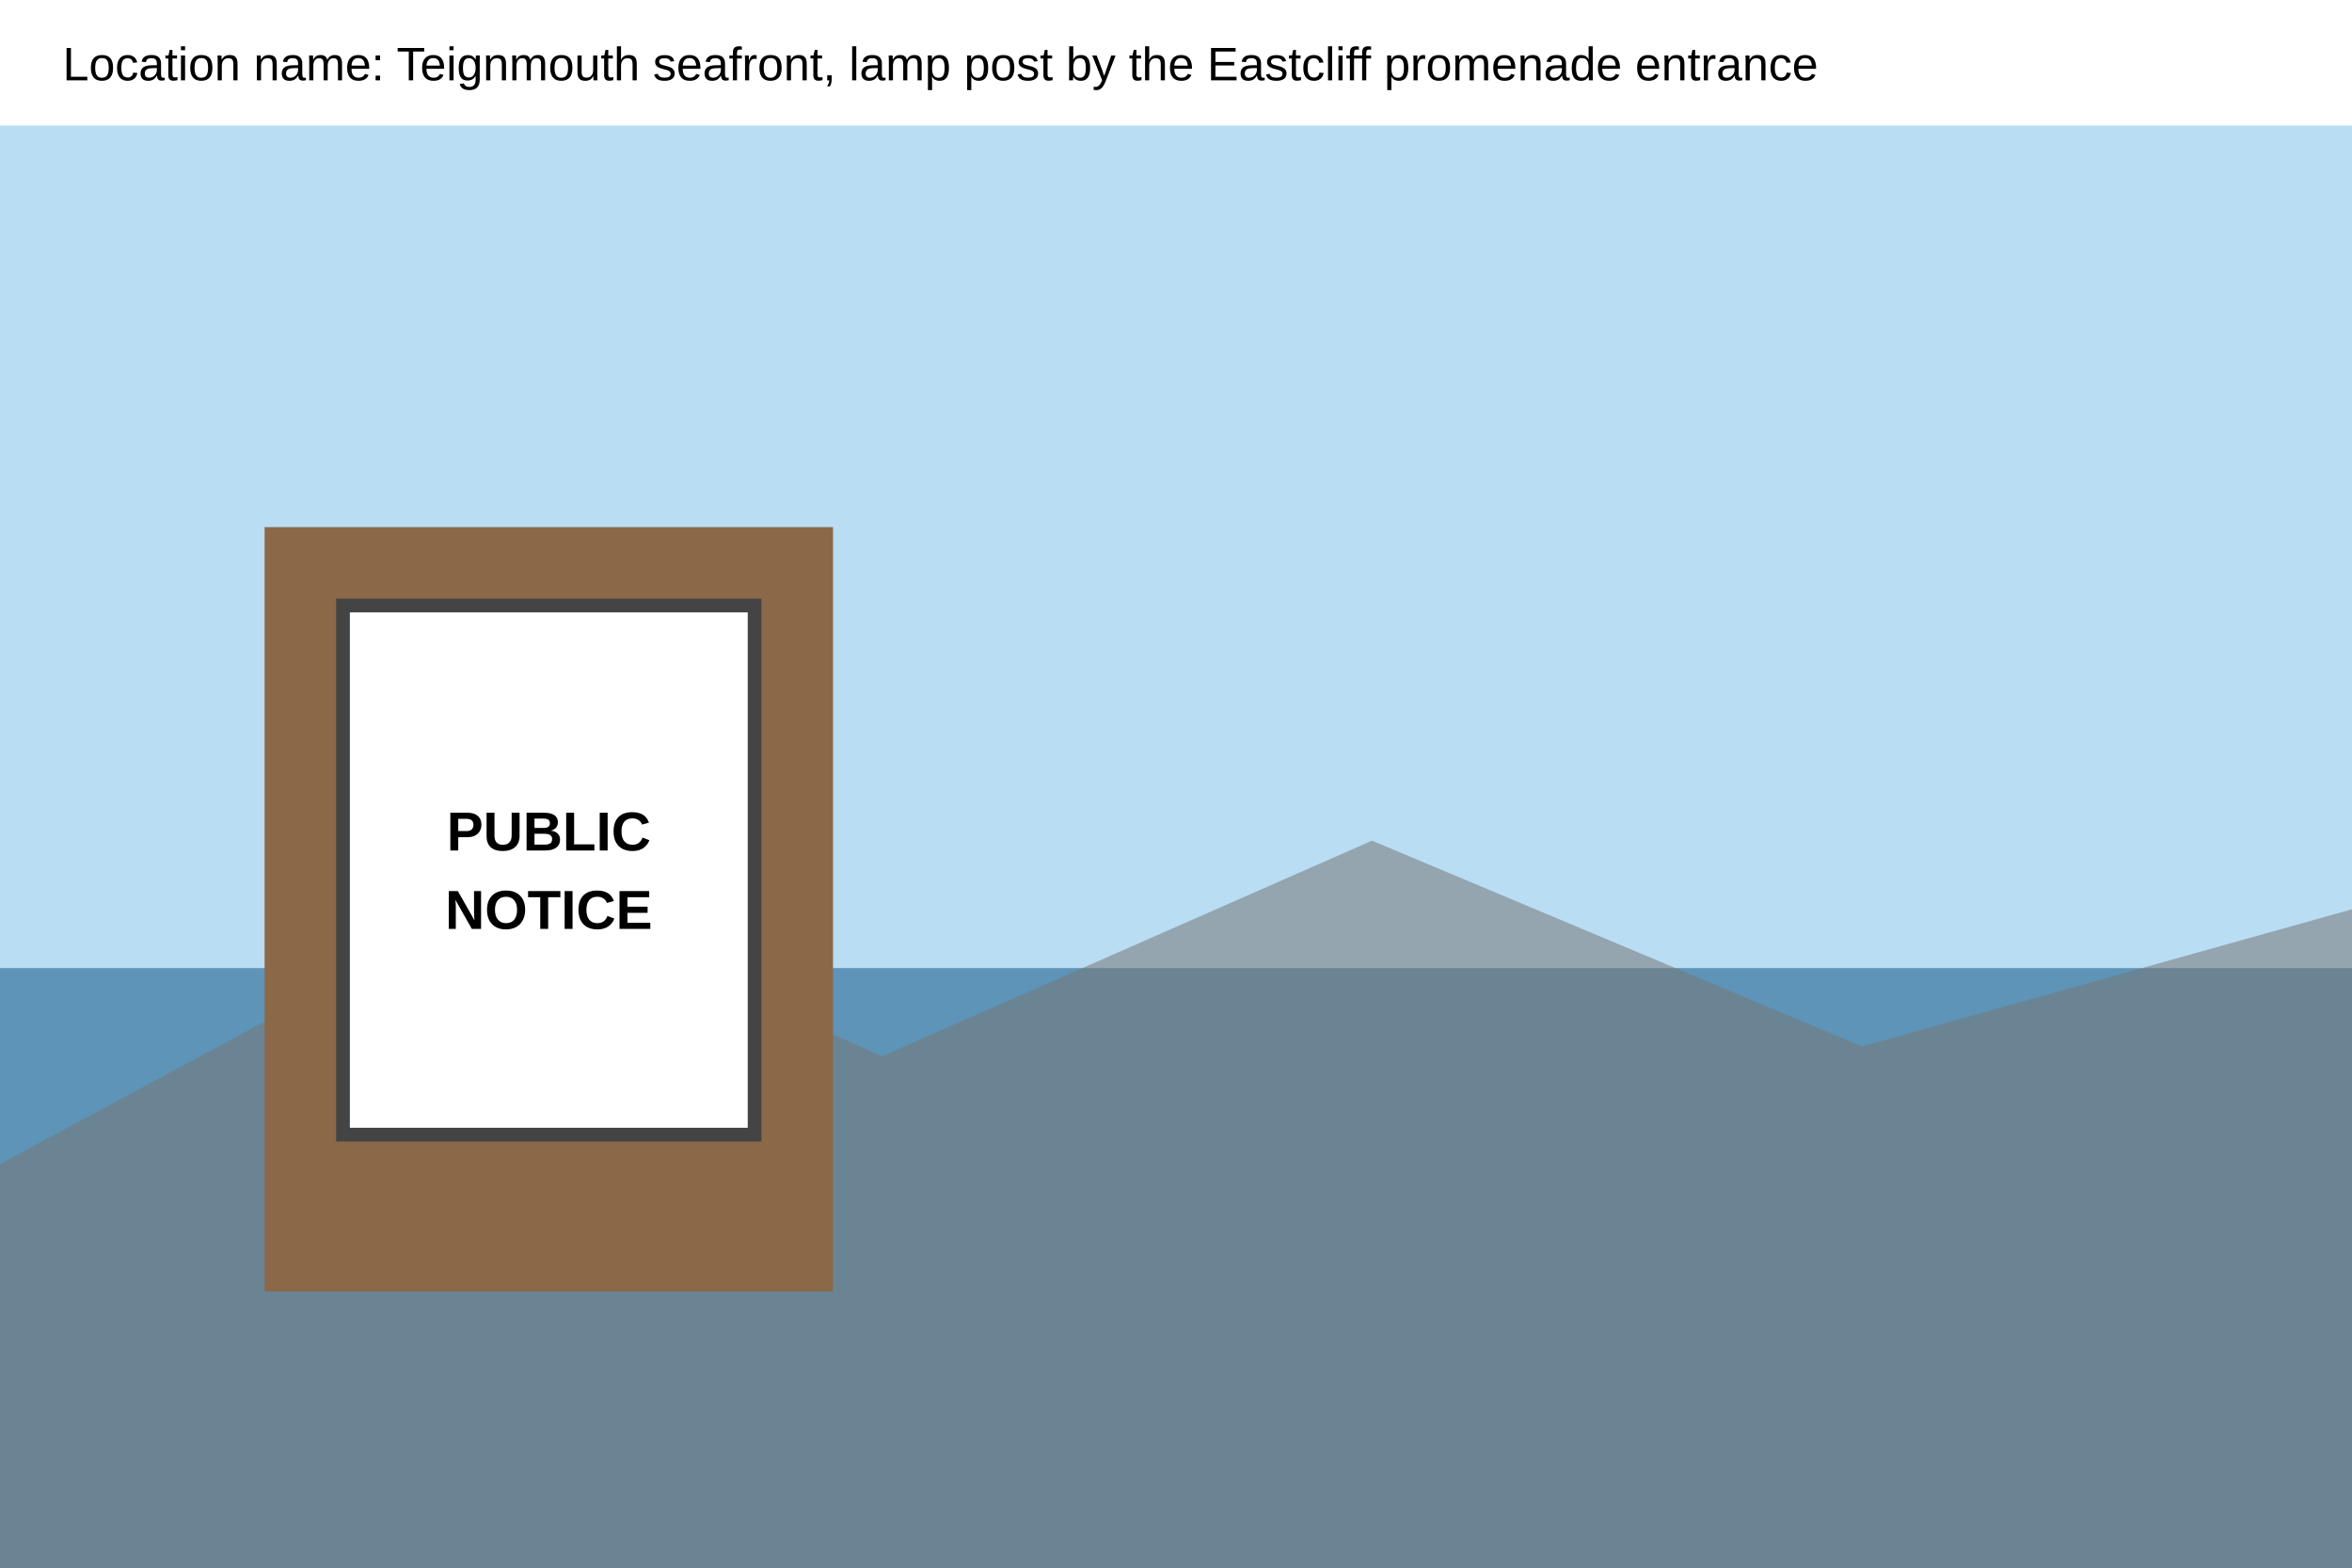
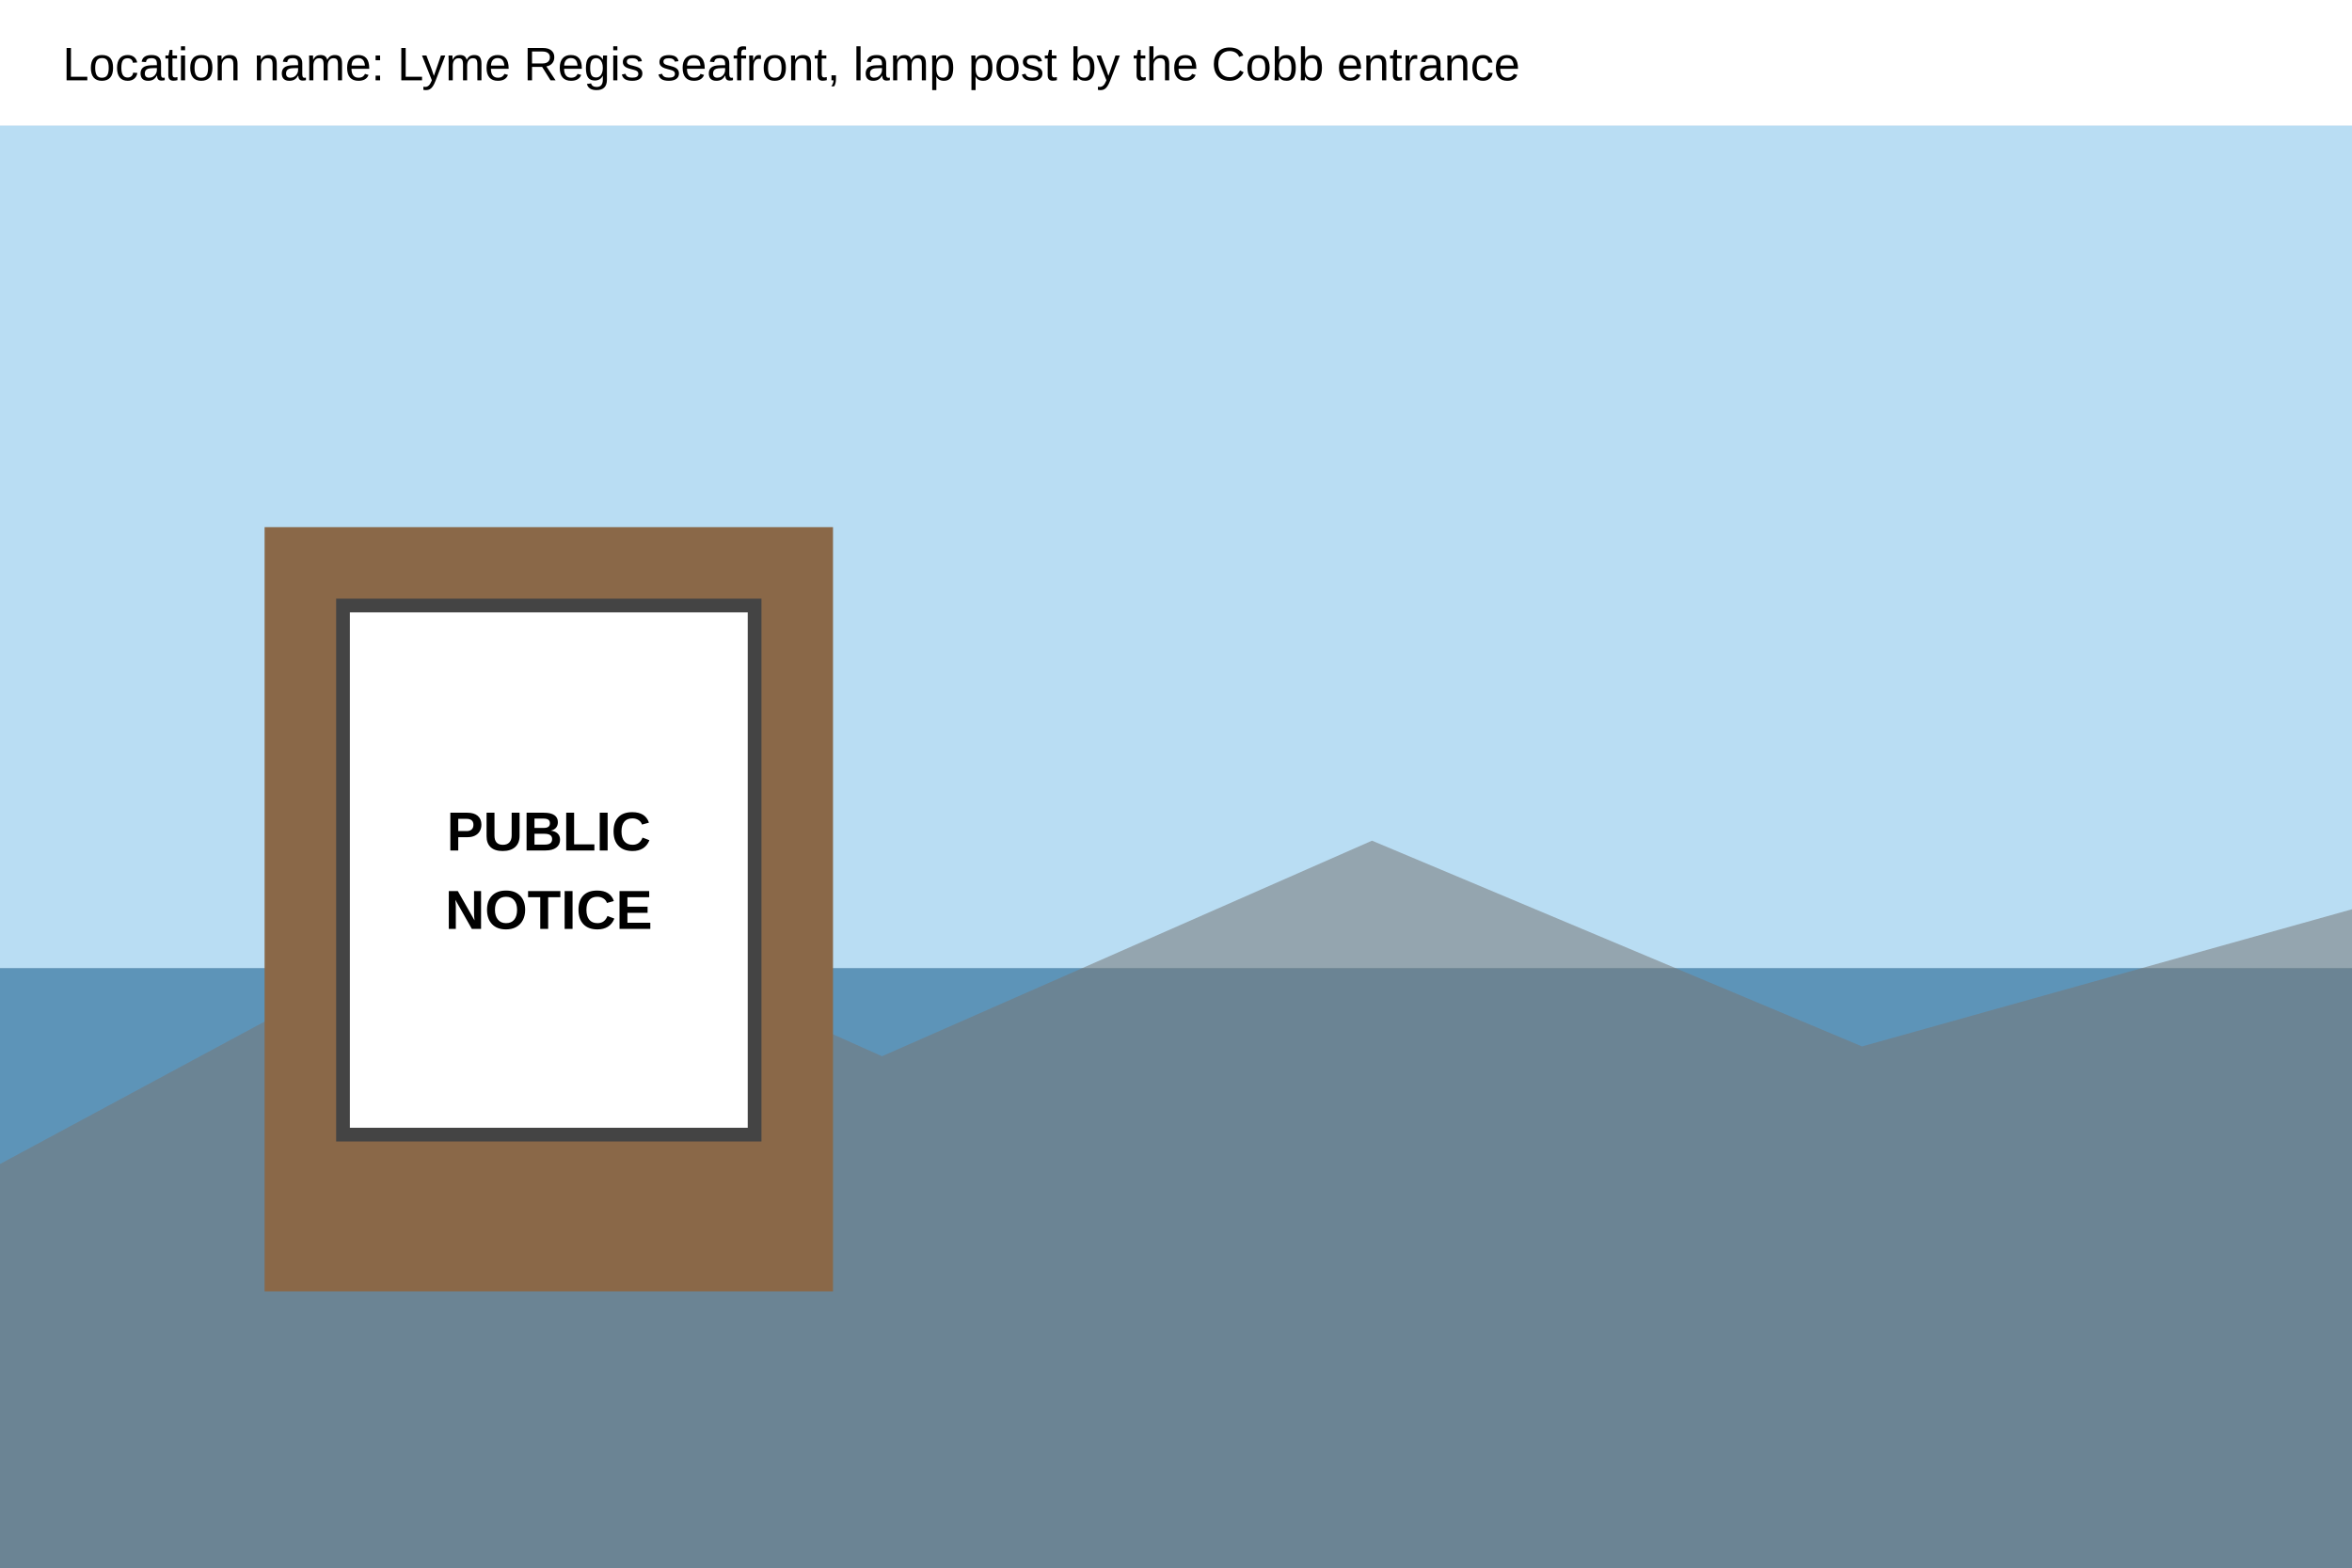
<svg xmlns="http://www.w3.org/2000/svg" width="1200" height="800" viewBox="0 0 1200 800">
  <g transform="translate(0 64)">
    <rect width="1200" height="430" fill="#b9ddf3" />
    <rect y="430" width="1200" height="370" fill="#5d94b8" />
    <path d="M0 530L260 390l190 85 250-110 250 105 250-70v400H0z" fill="#777" opacity=".55" />
    <rect x="135" y="205" width="290" height="390" fill="#8a6848" />
    <rect x="175" y="245" width="210" height="270" fill="#fff" stroke="#444" stroke-width="7" />
    <text x="280" y="370" text-anchor="middle" font-family="Arial" font-size="28" font-weight="700">PUBLIC</text>
    <text x="280" y="410" text-anchor="middle" font-family="Arial" font-size="28" font-weight="700">NOTICE</text>
  </g>
  <rect width="1200" height="64" fill="#fff" />
-   <text x="32" y="41" font-family="Arial" font-size="24">Location name: Teignmouth seafront, lamp post by the Eastcliff promenade entrance</text>
+   <text x="32" y="41" font-family="Arial" font-size="24">Location name: Lyme Regis seafront, lamp post by the Cobb entrance</text>
</svg>
